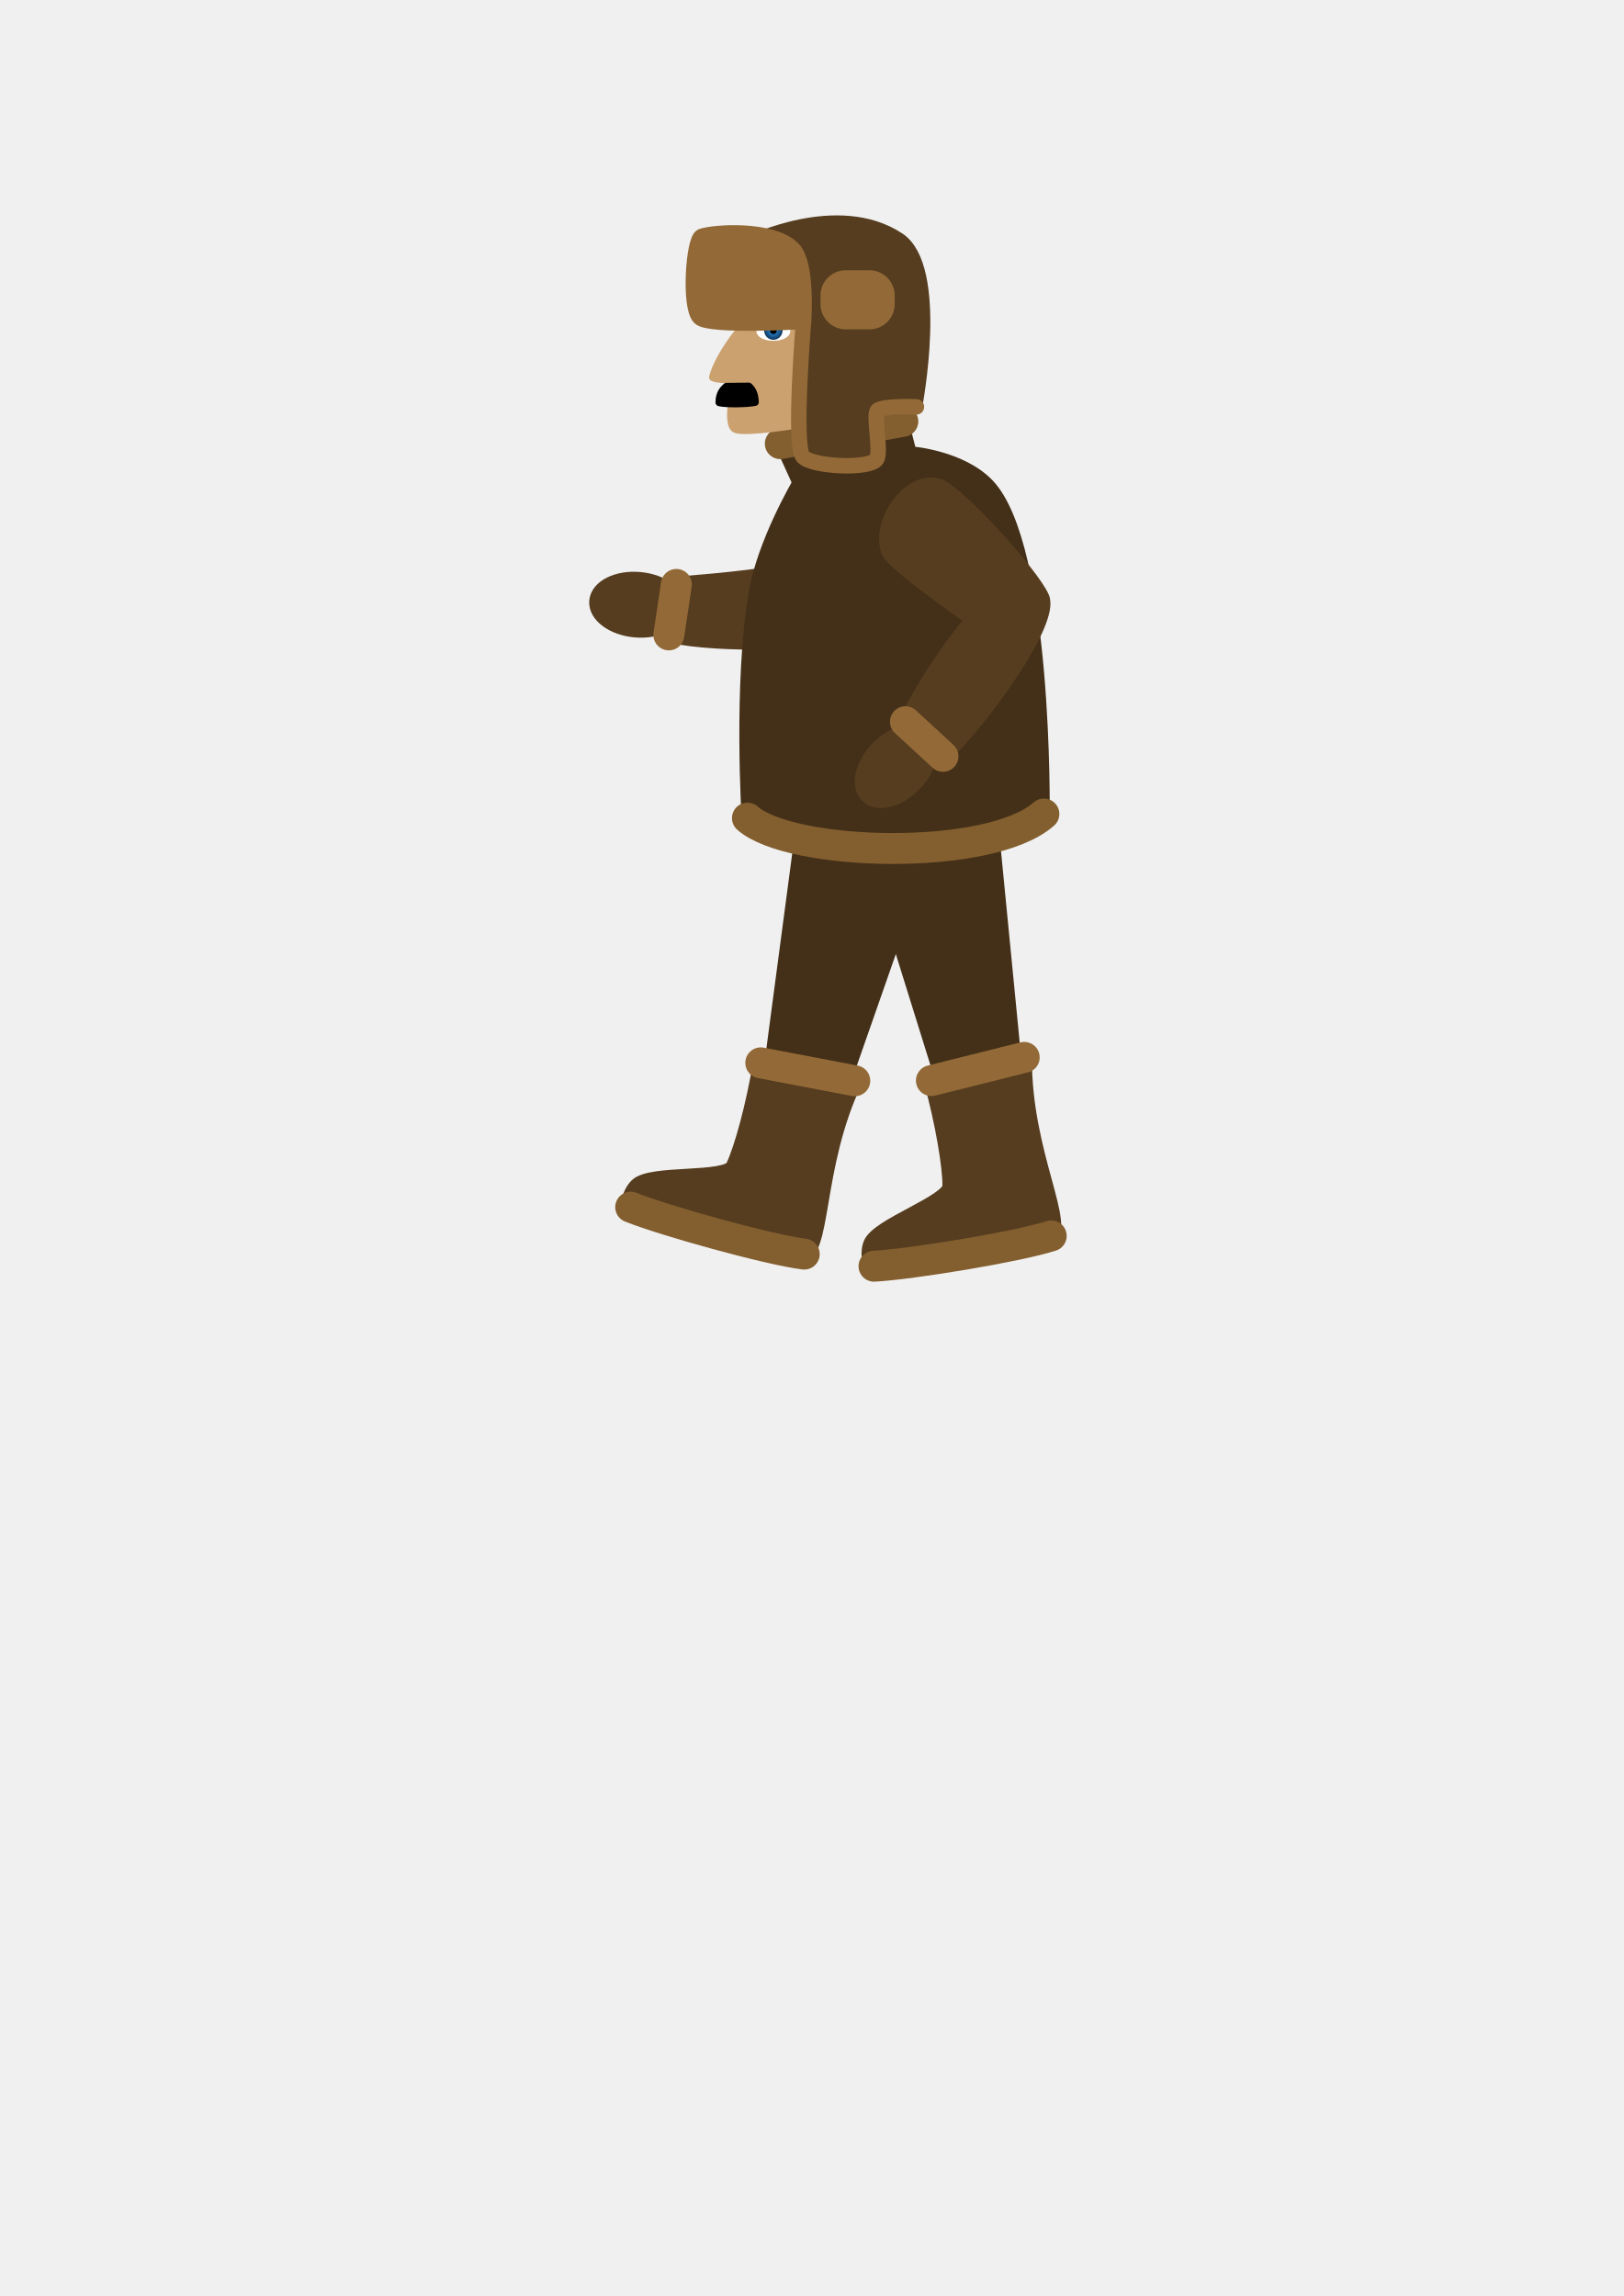
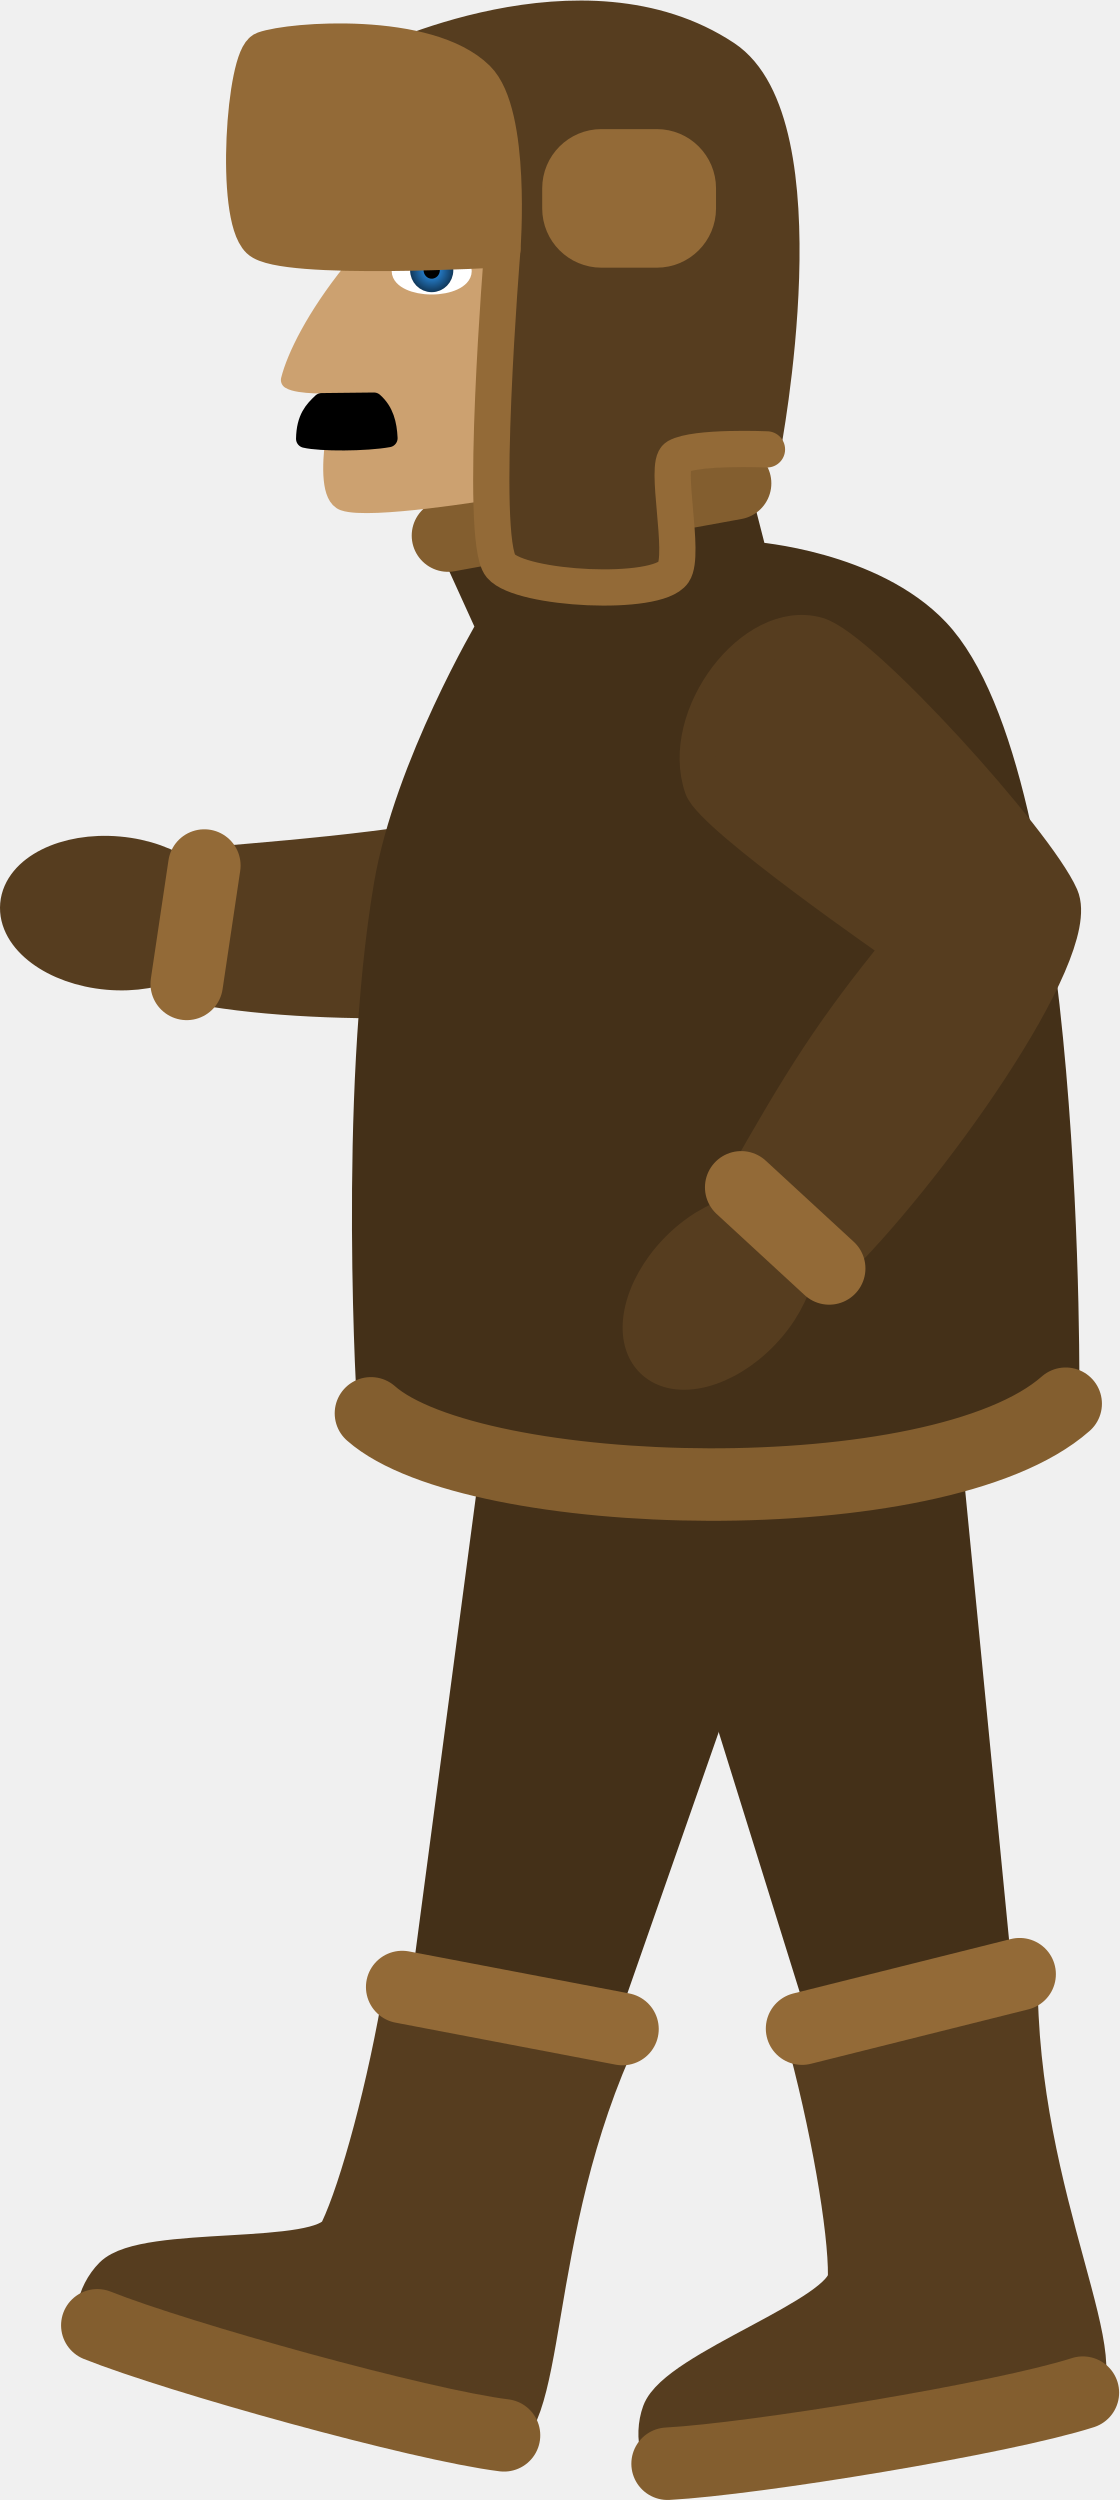
- <svg xmlns="http://www.w3.org/2000/svg" xmlns:xlink="http://www.w3.org/1999/xlink" width="210mm" height="297mm" viewBox="0 0 210 297" version="1.1" id="svg1">
+ <svg xmlns="http://www.w3.org/2000/svg" xmlns:xlink="http://www.w3.org/1999/xlink" width="17.871mm" height="39.921mm" viewBox="0 0 17.871 39.921" version="1.1" id="svg1">
  <defs id="defs1">
    <clipPath clipPathUnits="userSpaceOnUse" id="clipPath104">
-       <path id="path104" style="stroke-width:0.1;stroke-linecap:square;paint-order:markers fill stroke;stop-color:#000000" d="m 438.251,553.764 859.871,0 v 201.396 l -859.871,0 z" />
+       <path id="path104" style="stroke-width:0.1;stroke-linecap:square;paint-order:markers fill stroke;stop-color:#000000" d="M 438.251,553.764 H 1298.121 V 755.159 H 438.251 Z" />
    </clipPath>
    <clipPath clipPathUnits="userSpaceOnUse" id="clipPath102">
-       <path id="path102" style="stroke-width:0.1;stroke-linecap:square;paint-order:markers fill stroke;stop-color:#000000" d="m 438.251,553.764 859.871,0 v 201.396 l -859.871,0 z" />
+       <path id="path102" style="stroke-width:0.1;stroke-linecap:square;paint-order:markers fill stroke;stop-color:#000000" d="M 438.251,553.764 H 1298.121 V 755.159 H 438.251 Z" />
    </clipPath>
    <clipPath clipPathUnits="userSpaceOnUse" id="clipPath5">
-       <path id="path94" style="stroke-width:0.1;stroke-linecap:square;paint-order:markers fill stroke;stop-color:#000000" d="m 438.251,553.764 859.871,0 v 201.396 l -859.871,0 z" />
+       <path id="path94" style="stroke-width:0.1;stroke-linecap:square;paint-order:markers fill stroke;stop-color:#000000" d="M 438.251,553.764 H 1298.121 V 755.159 H 438.251 Z" />
    </clipPath>
    <linearGradient id="swatch28">
      <stop style="stop-color:#8c7f71;stop-opacity:1;" offset="0" id="stop28" />
    </linearGradient>
    <linearGradient id="linearGradient13">
      <stop style="stop-color:#2f9eff;stop-opacity:1;" offset="0" id="stop14" />
      <stop style="stop-color:#000000;stop-opacity:1;" offset="0.849" id="stop15" />
    </linearGradient>
    <radialGradient xlink:href="#linearGradient13" id="radialGradient15" cx="50.326" cy="62.075" fx="50.326" fy="62.075" r="0.803" gradientTransform="matrix(2.707649,0,0,2.729168,-36.24264,-126.6665)" gradientUnits="userSpaceOnUse" />
  </defs>
-   <g id="g113" transform="rotate(16.26461,65.00799,100.4019)">
+   <g id="g113" transform="matrix(0.2777868,0.08104431,-0.08104431,0.2777868,-13.15999,-12.1599)">
    <path style="fill:#443018;fill-opacity:1;stroke:#443018;stroke-width:2;stroke-linecap:round;stroke-linejoin:round;stroke-dasharray:none;stroke-opacity:1;paint-order:normal" d="m 108.914,126.509 -5.46,-35.622 16.829,-1.884 -1.924,36.604 z" id="path110" />
    <circle id="circle110" style="fill:#563d1f;stroke:#563d1f;stroke-width:0.265" cx="112.517" cy="127.827" r="0.046" />
    <path style="fill:#563d1f;fill-opacity:1;stroke:#563d1f;stroke-width:2;stroke-linecap:round;stroke-linejoin:round;stroke-dasharray:none;stroke-opacity:1;paint-order:normal" d="m 107.444,126.65 c 0.669,5.5 0.77,11.363 0.362,13.861 -0.339,2.081 -10.036,3.658 -11.261,5.897 -0.656,1.198 -0.67,3.221 0.908,3.274 4.232,0.141 19.704,0.092 21.632,-0.429 3.344,-0.904 -1.316,-11.304 0.679,-23.781" id="path111" />
    <path style="mix-blend-mode:normal;fill:none;fill-opacity:1;stroke:#835e2f;stroke-width:4;stroke-linecap:round;stroke-linejoin:round;stroke-dasharray:none;stroke-opacity:1;paint-order:normal" d="m 96.522,149.283 c 4.765,0.459 18.648,0.289 23.246,-0.457" id="path112" />
    <path style="fill:none;fill-opacity:1;stroke:#936a37;stroke-width:4;stroke-linecap:round;stroke-linejoin:round;stroke-dasharray:none;stroke-opacity:1;paint-order:normal" d="m 107.444,126.65 12.321,-1.178" id="path113" />
  </g>
-   <g id="layer6" transform="rotate(-8.586466,201.4098,46.52029)" style="display:inline">
+   <g id="layer6" transform="matrix(0.2861244,-0.04320312,0.04320312,0.2861244,-23.40642,0.7982931)" style="display:inline">
    <path style="fill:#443018;fill-opacity:1;stroke:#443018;stroke-width:2;stroke-linecap:round;stroke-linejoin:round;stroke-dasharray:none;stroke-opacity:1;paint-order:normal" d="m 108.914,126.509 -5.46,-35.622 16.829,-1.884 -1.924,36.604 z" id="path109" />
    <circle id="path24" style="fill:#563d1f;stroke:#563d1f;stroke-width:0.265" cx="112.517" cy="127.827" r="0.046" />
    <path style="fill:#563d1f;fill-opacity:1;stroke:#563d1f;stroke-width:2;stroke-linecap:round;stroke-linejoin:round;stroke-dasharray:none;stroke-opacity:1;paint-order:normal" d="m 107.444,126.65 c 0.669,5.5 0.77,11.363 0.362,13.861 -0.339,2.081 -10.036,3.658 -11.261,5.897 -0.656,1.198 -0.67,3.221 0.908,3.274 4.232,0.141 19.704,0.092 21.632,-0.429 3.344,-0.904 -1.316,-11.304 0.679,-23.781" id="path25" />
    <path style="mix-blend-mode:normal;fill:none;fill-opacity:1;stroke:#835e2f;stroke-width:4;stroke-linecap:round;stroke-linejoin:round;stroke-dasharray:none;stroke-opacity:1;paint-order:normal" d="m 96.522,149.283 c 4.765,0.459 18.648,0.289 23.246,-0.457" id="path26" />
    <path style="fill:none;fill-opacity:1;stroke:#936a37;stroke-width:4;stroke-linecap:round;stroke-linejoin:round;stroke-dasharray:none;stroke-opacity:1;paint-order:normal" d="m 107.444,126.65 12.321,-1.178" id="path108" />
  </g>
-   <g id="g22">
+   <g id="g22" transform="matrix(0.2893677,0,0,0.2893677,-22.04984,-8.054117)">
    <ellipse style="fill:#563d1f;fill-opacity:1;stroke:#563d1f;stroke-width:2;stroke-linecap:round;stroke-linejoin:round;stroke-dasharray:none;stroke-opacity:1;paint-order:normal" id="ellipse20" transform="rotate(5.054838)" ry="3.244" rx="5.254" cy="70.655" cx="89.013" />
    <path style="fill:#563d1f;fill-opacity:1;stroke:#563d1f;stroke-width:2;stroke-linecap:round;stroke-linejoin:round;stroke-dasharray:none;stroke-opacity:1;paint-order:normal" d="m 124.888,70.336 c -0.976,2.321 -12.673,10.701 -15.848,11.681 -3.183,0.982 -15.387,1.627 -22.536,0.112 l 0.973,-6.532 c 6.839,-0.568 11.36,-0.952 19.811,-2.636 0,0 8.319,-9.514 9.981,-9.888 4.04,-0.907 9.039,3.887 7.619,7.263 z" id="path21" />
    <path style="fill:none;fill-opacity:1;stroke:#936a37;stroke-width:4;stroke-linecap:round;stroke-linejoin:round;stroke-dasharray:none;stroke-opacity:1;paint-order:normal" d="m 87.477,75.597 -0.973,6.532" id="path22" />
  </g>
-   <g id="layer4" style="display:inline">
+   <g id="layer4" style="display:inline" transform="matrix(0.2893677,0,0,0.2893677,-22.04984,-8.054117)">
    <path style="fill:#443018;fill-opacity:1;stroke:#443018;stroke-width:1.5;stroke-linecap:round;stroke-linejoin:round;stroke-dasharray:none;stroke-opacity:1;paint-order:normal" d="m 100.92,57.389 2.301,5.06 c 0,0 -4.525,7.661 -5.641,14.221 -2.006,11.79 -0.909,29.157 -0.909,29.157 12.435,5.225 25.19,5.436 38.339,-0.531 0,0 0.444,-34.575 -7.148,-42.605 -3.528,-3.731 -10.077,-4.209 -10.077,-4.209 l -1.019,-3.976 z" id="path15" />
    <path style="fill:#936a37;fill-opacity:1;stroke:#835e2f;stroke-width:4;stroke-linecap:round;stroke-linejoin:round;stroke-dasharray:none;stroke-opacity:1;paint-order:normal" d="m 100.92,57.389 15.846,-2.884" id="path16" />
    <path style="fill:none;fill-opacity:1;stroke:#835e2f;stroke-width:4;stroke-linecap:round;stroke-linejoin:round;stroke-dasharray:none;stroke-opacity:1;paint-order:normal" d="m 96.67,105.827 c 5.639,4.978 31.307,5.68 38.339,-0.531" id="path17" />
  </g>
-   <g id="layer5">
+   <g id="layer5" transform="matrix(0.2893677,0,0,0.2893677,-22.04984,-8.054117)">
    <ellipse style="fill:#563d1f;fill-opacity:1;stroke:#563d1f;stroke-width:2;stroke-linecap:round;stroke-linejoin:round;stroke-dasharray:none;stroke-opacity:1;paint-order:normal" id="path20" cy="152.232" cx="9.001" rx="5.254" ry="3.244" transform="rotate(-46.07486)" />
    <path style="fill:#563d1f;fill-opacity:1;stroke:#563d1f;stroke-width:2;stroke-linecap:round;stroke-linejoin:round;stroke-dasharray:none;stroke-opacity:1;paint-order:normal" d="m 121.318,62.893 c 2.417,0.706 12.071,11.376 13.405,14.42 1.337,3.051 -7.493,15.457 -12.765,20.518 l -4.856,-4.476 c 3.374,-5.976 5.036,-8.628 8.821,-13.273 0,0 -10.397,-7.185 -10.957,-8.794 -1.36,-3.911 2.836,-9.422 6.351,-8.395 z" id="path18" />
    <path style="fill:none;fill-opacity:1;stroke:#936a37;stroke-width:4;stroke-linecap:round;stroke-linejoin:round;stroke-dasharray:none;stroke-opacity:1;paint-order:normal" d="m 117.102,93.355 4.856,4.476" id="path19" />
  </g>
-   <g id="layer2">
+   <g id="layer2" transform="matrix(0.2893677,0,0,0.2893677,-22.04984,-8.054117)">
    <path style="fill:#cca170;fill-opacity:1;stroke:#cca170;stroke-width:1;stroke-linecap:round;stroke-linejoin:round;stroke-dasharray:none;stroke-opacity:1;paint-order:normal" d="m 103.313,54.9 c 0,0 -6.718,1.124 -8.144,0.618 -1.463,-0.519 0.068,-6.545 0.068,-6.545 -0.812,0.13 -2.595,0.111 -3.036,-0.171 0.316,-1.261 1.383,-3.466 3.427,-6.006 L 93.812,40.021 110.917,38.781 v 0" id="path5" />
    <path style="fill:#000000;fill-opacity:1;stroke:#000000;stroke-width:1;stroke-linecap:round;stroke-linejoin:round;stroke-dasharray:none;stroke-opacity:1;paint-order:normal" d="m 93.948,50.025 c -0.452,0.427 -0.892,0.875 -0.912,2.023 0.856,0.202 3.355,0.192 4.605,-0.034 -0.037,-0.782 -0.206,-1.491 -0.805,-2.021 z" id="path6" />
  </g>
-   <g id="layer3" style="fill:#f9f9f9">
+   <g id="layer3" style="fill:#f9f9f9" transform="matrix(0.2893677,0,0,0.2893677,-22.04984,-8.054117)">
    <ellipse style="display:inline;fill:#f9f9f9;fill-opacity:1;stroke:#ffffff;stroke-width:1;stroke-linecap:round;stroke-linejoin:round;stroke-dasharray:none;stroke-opacity:1;paint-order:normal" id="path7" cx="100.023" cy="42.795" rx="1.708" ry="0.79" />
    <ellipse style="fill:#000000;fill-opacity:1;stroke:url(#radialGradient15);stroke-width:0.744;stroke-linecap:round;stroke-linejoin:round;stroke-dasharray:none;paint-order:normal" id="path8" cx="100.023" cy="42.747" rx="0.82" ry="0.838" />
  </g>
-   <g id="layer1" style="display:inline">
+   <g id="layer1" style="display:inline" transform="matrix(0.2893677,0,0,0.2893677,-22.04984,-8.054117)">
    <path style="fill:#563d1f;fill-opacity:1;stroke:#563d1f;stroke-width:1.5;stroke-linecap:round;stroke-linejoin:round;stroke-dasharray:none;stroke-opacity:1;paint-order:normal" d="m 118.524,52.634 c 0,0 3.474,-18.016 -2.223,-21.798 -7.933,-5.266 -19.464,0.478 -19.464,0.478 l 7.087,10.271 -0.092,17.476 9.536,0.349 0.185,-6.367 4.971,-0.41" id="path4" />
    <path style="fill:none;stroke:#936a37;stroke-width:2;stroke-linecap:round;stroke-linejoin:round;stroke-dasharray:none;stroke-opacity:1;paint-order:normal;image-rendering:auto" d="m 103.924,41.585 c 0,0 -1.318,16.024 -0.092,17.476 1.105,1.309 8.607,1.703 9.536,0.349 0.67,-0.976 -0.522,-5.968 0.185,-6.367 1.035,-0.583 4.971,-0.41 4.971,-0.41" id="path2" />
    <rect style="fill:#936a37;fill-opacity:1;stroke:#936a37;stroke-width:2;stroke-dasharray:none;stroke-opacity:1" id="rect3" width="7.592" height="5.647" x="107.121" y="35.958" ry="2.268" />
    <path style="fill:#936a37;fill-opacity:1;stroke:#936a37;stroke-width:2;stroke-linecap:round;stroke-linejoin:round;stroke-dasharray:none;stroke-opacity:1;paint-order:normal" d="m 103.924,41.585 c 0,0 0.568,-7.472 -1.398,-9.411 -2.732,-2.692 -10.238,-2.145 -11.769,-1.6 -1.059,0.377 -1.671,9.153 -0.252,10.511 1.272,1.216 13.419,0.5 13.419,0.5 z" id="path3" />
  </g>
</svg>
